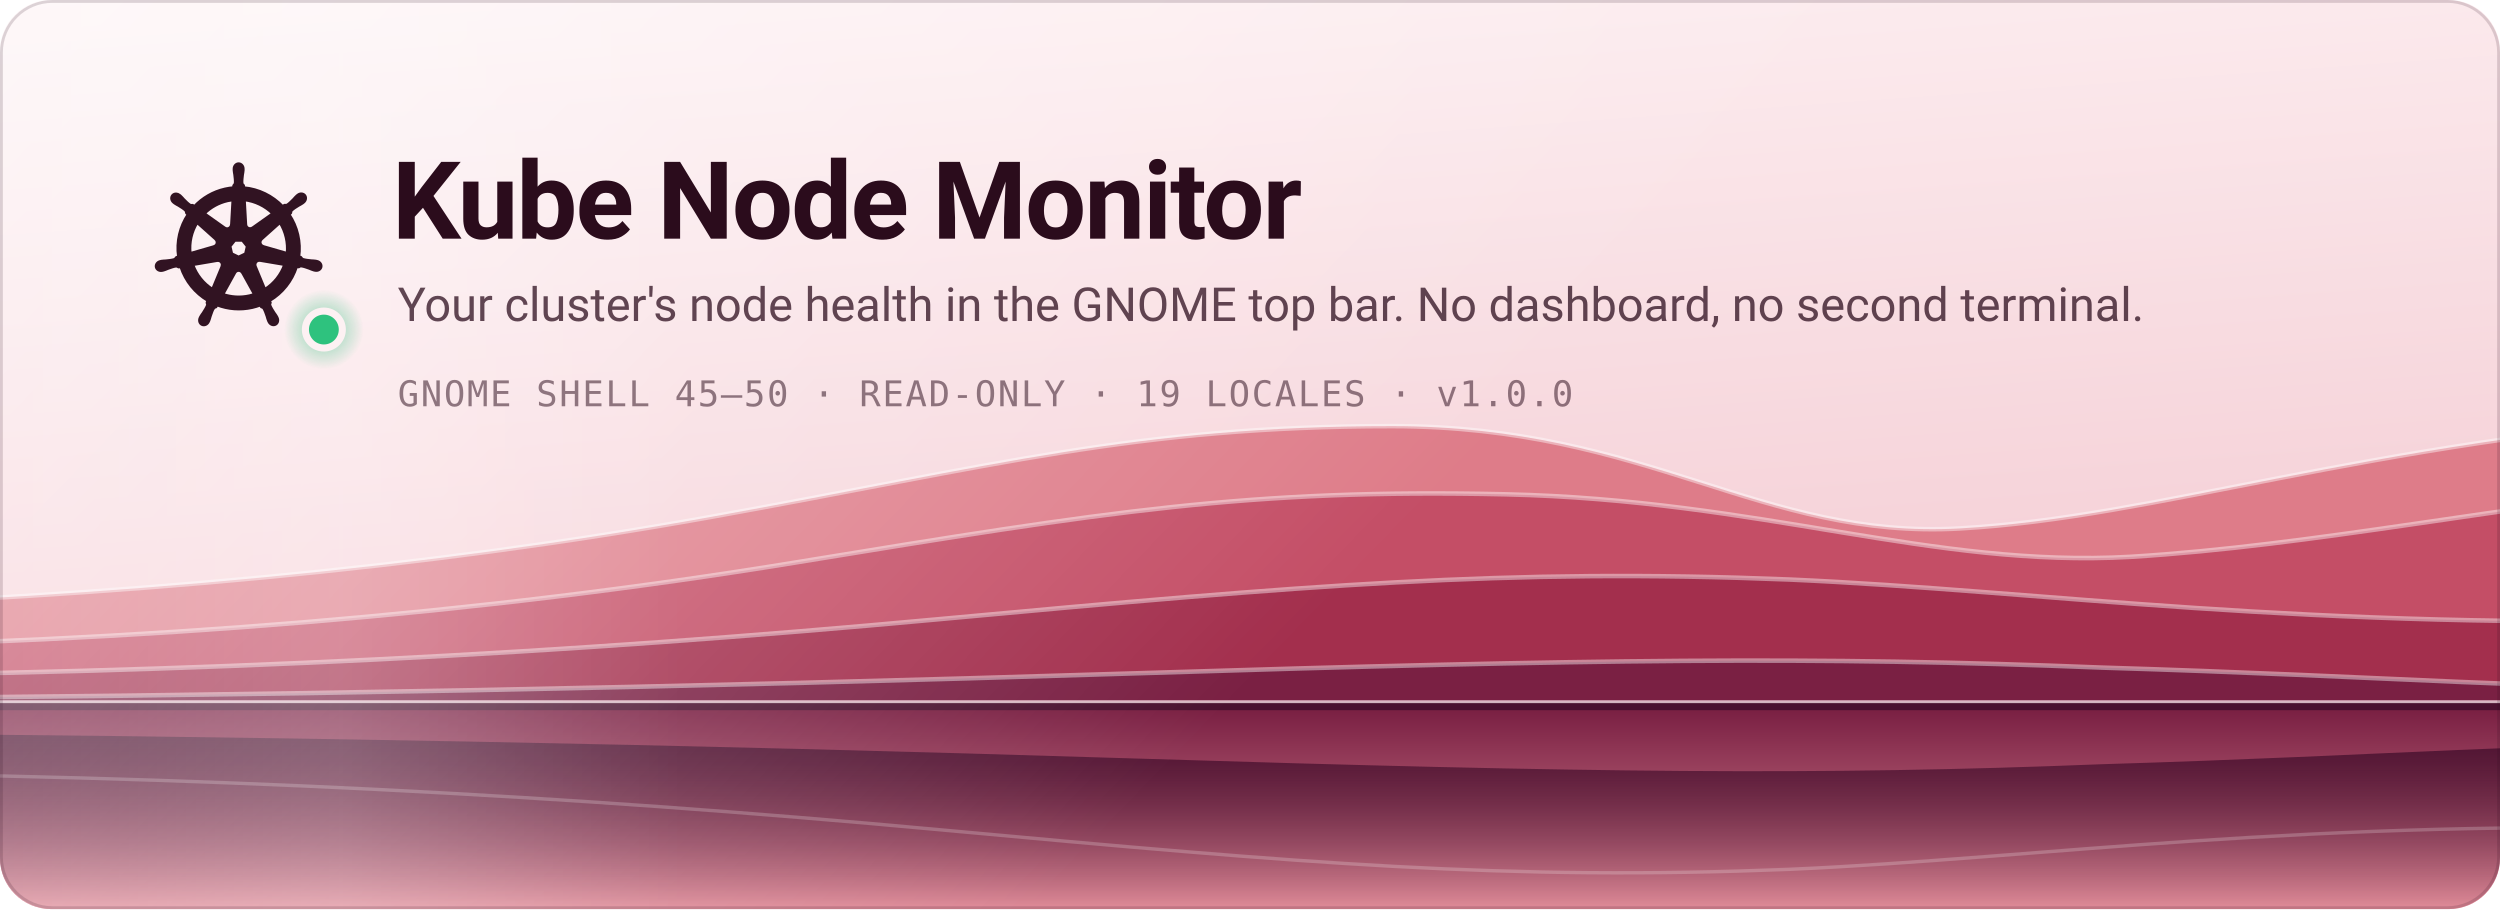
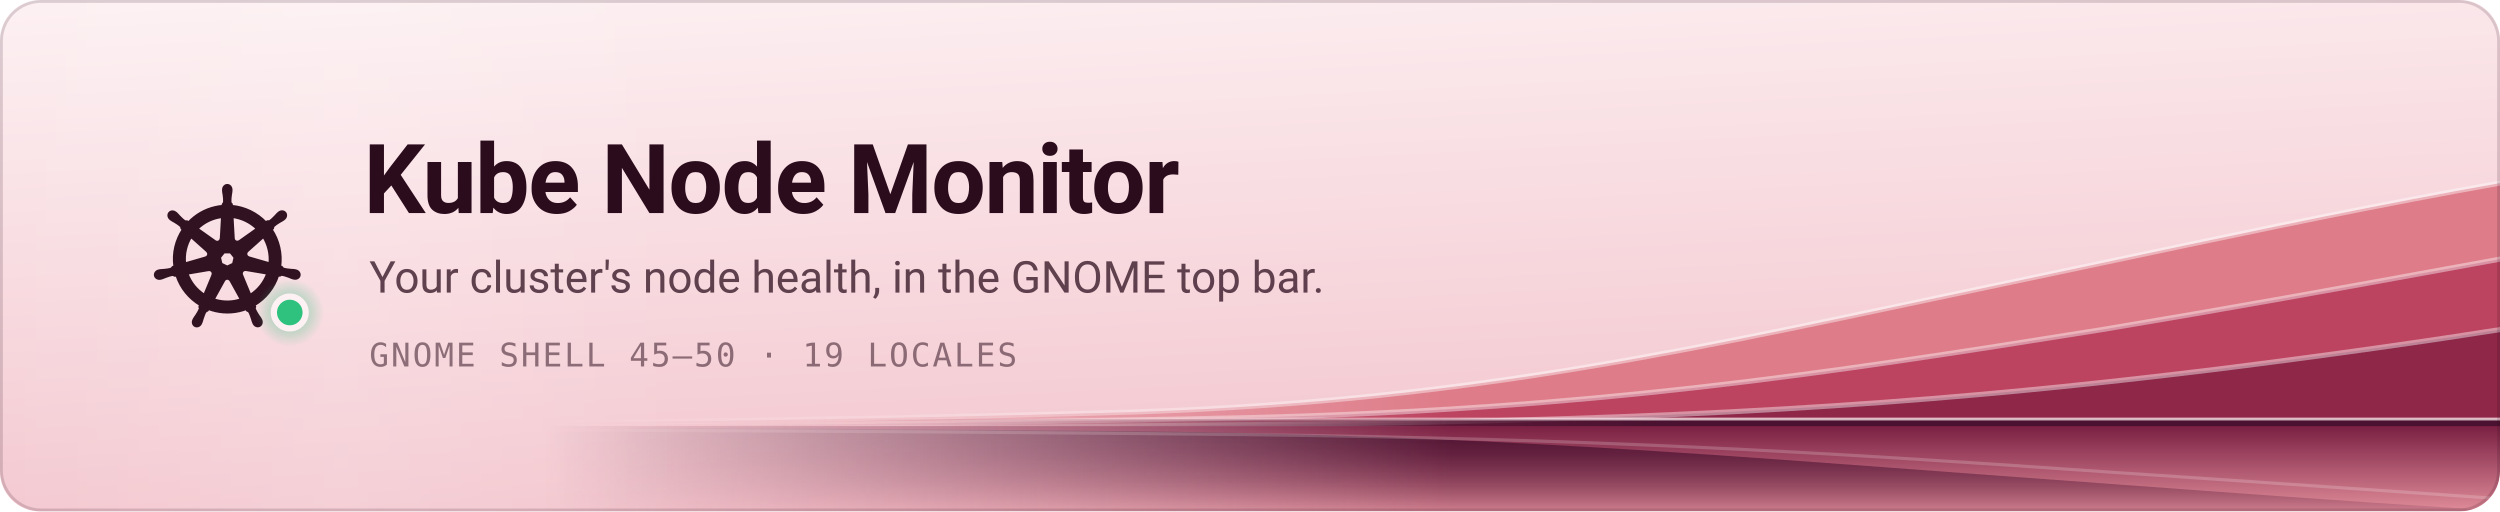
- <svg xmlns="http://www.w3.org/2000/svg" viewBox="0 0 880 320" width="880" height="320" fill="none" role="img" aria-label="Kube Node Monitor — Kubernetes node health in the GNOME top bar">
+ <svg xmlns="http://www.w3.org/2000/svg" viewBox="0 0 880 180" width="880" height="180" fill="none" role="img" aria-label="Kube Node Monitor: Kubernetes node health in the GNOME top bar">
  <style>.sweep{animation:sw 11s cubic-bezier(.45,0,.55,1) infinite}
@keyframes sw{0%{transform:translateX(-260px)}55%,100%{transform:translateX(920px)}}
.glow{animation:gl 3.2s ease-in-out infinite}
@keyframes gl{0%,100%{opacity:.3}50%{opacity:1}}
- .r0,.r1,.r2,.r3{animation:dr 34s ease-in-out infinite}
- .r1{animation-duration:27s}.r2{animation-duration:21s}.r3{animation-duration:17s}
- @keyframes dr{0%,100%{transform:translateX(-9px)}50%{transform:translateX(9px)}}@media (prefers-reduced-motion:reduce){*{animation:none!important}}</style>
+ .r0,.r1,.r2{animation:dr 34s ease-in-out infinite}
+ .r1{animation-duration:26s}.r2{animation-duration:19s}
+ @keyframes dr{0%,100%{transform:translateX(-11px)}50%{transform:translateX(11px)}}@media (prefers-reduced-motion:reduce){*{animation:none!important}}</style>
  <defs>
    <symbol id="helm" viewBox="77.892 67.452 567.062 567.062">
      <g transform="translate(-6.326094,-174.7524)">
        <path fill="currentColor" stroke="currentColor" stroke-width="8" stroke-linejoin="round" stroke-linecap="round" d="m 367.734,274.06 c -8.077,0.001 -14.626,7.276 -14.625,16.25 1e-5,0.138 0.028,0.269 0.031,0.406 -0.012,1.219 -0.071,2.688 -0.031,3.75 0.193,5.176 1.321,9.137 2,13.906 1.23,10.207 2.261,18.667 1.625,26.531 -0.619,2.965 -2.803,5.677 -4.75,7.562 l -0.344,6.188 c -8.777,0.727 -17.612,2.059 -26.438,4.062 -37.975,8.622 -70.67,28.183 -95.562,54.594 -1.615,-1.102 -4.441,-3.129 -5.281,-3.75 -2.611,0.353 -5.25,1.158 -8.688,-0.844 -6.545,-4.406 -12.506,-10.487 -19.719,-17.812 -3.305,-3.504 -5.698,-6.841 -9.625,-10.219 -0.892,-0.767 -2.253,-1.805 -3.25,-2.594 -3.07,-2.448 -6.691,-3.724 -10.188,-3.844 -4.496,-0.154 -8.824,1.604 -11.656,5.156 -5.035,6.315 -3.423,15.968 3.594,21.562 0.071,0.057 0.147,0.101 0.219,0.156 0.964,0.782 2.145,1.783 3.031,2.438 4.167,3.077 7.973,4.651 12.125,7.094 8.747,5.402 15.998,9.881 21.75,15.281 2.246,2.394 2.639,6.613 2.938,8.438 l 4.688,4.188 c -25.093,37.764 -36.707,84.409 -29.844,131.938 l -6.125,1.781 c -1.614,2.085 -3.895,5.365 -6.281,6.344 -7.525,2.37 -15.994,3.241 -26.219,4.312 -4.8,0.399 -8.942,0.161 -14.031,1.125 -1.12,0.212 -2.681,0.619 -3.906,0.906 -0.043,0.009 -0.082,0.022 -0.125,0.031 -0.067,0.015 -0.155,0.048 -0.219,0.062 -8.62,2.083 -14.158,10.006 -12.375,17.812 1.783,7.808 10.203,12.557 18.875,10.688 0.063,-0.014 0.153,-0.017 0.219,-0.031 0.098,-0.022 0.184,-0.07 0.281,-0.094 1.209,-0.265 2.724,-0.561 3.781,-0.844 5.003,-1.34 8.627,-3.308 13.125,-5.031 9.677,-3.471 17.692,-6.37 25.5,-7.5 3.261,-0.255 6.697,2.012 8.406,2.969 l 6.375,-1.094 c 14.67,45.483 45.414,82.245 84.344,105.312 l -2.656,6.375 c 0.957,2.475 2.013,5.825 1.3,8.269 -2.839,7.361 -7.701,15.131 -13.238,23.793 -2.681,4.002 -5.425,7.108 -7.844,11.688 -0.579,1.096 -1.316,2.779 -1.875,3.938 -3.759,8.042 -1.002,17.305 6.219,20.781 7.266,3.498 16.284,-0.191 20.188,-8.25 0.006,-0.011 0.026,-0.02 0.031,-0.031 0.004,-0.009 -0.004,-0.022 0,-0.031 0.556,-1.143 1.344,-2.644 1.812,-3.719 2.072,-4.747 2.762,-8.815 4.219,-13.406 3.87,-9.72 5.996,-19.919 11.323,-26.274 1.459,-1.74 3.837,-2.409 6.302,-3.07 l 3.312,-6 c 33.938,13.027 71.927,16.522 109.875,7.906 8.657,-1.966 17.014,-4.509 25.094,-7.562 0.931,1.651 2.661,4.826 3.125,5.625 2.506,0.815 5.24,1.236 7.469,4.531 3.985,6.809 6.711,14.864 10.031,24.594 1.457,4.591 2.178,8.659 4.25,13.406 0.472,1.082 1.256,2.605 1.812,3.75 3.895,8.085 12.942,11.787 20.219,8.281 7.22,-3.478 9.98,-12.74 6.219,-20.781 -0.559,-1.158 -1.327,-2.842 -1.906,-3.938 -2.419,-4.58 -5.163,-7.654 -7.844,-11.656 -5.537,-8.662 -10.13,-15.858 -12.969,-23.219 -1.187,-3.797 0.2,-6.158 1.125,-8.625 -0.554,-0.635 -1.739,-4.22 -2.438,-5.906 40.457,-23.888 70.299,-62.021 84.312,-106.062 1.892,0.297 5.182,0.879 6.25,1.094 2.2,-1.451 4.222,-3.344 8.188,-3.031 7.808,1.129 15.823,4.03 25.5,7.5 4.498,1.723 8.122,3.723 13.125,5.062 1.057,0.283 2.572,0.547 3.781,0.812 0.097,0.024 0.183,0.071 0.281,0.094 0.065,0.015 0.156,0.017 0.219,0.031 8.672,1.867 17.094,-2.879 18.875,-10.688 1.781,-7.807 -3.754,-15.732 -12.375,-17.812 -1.254,-0.285 -3.032,-0.769 -4.25,-1 -5.089,-0.964 -9.231,-0.726 -14.031,-1.125 -10.225,-1.071 -18.694,-1.943 -26.219,-4.312 -3.068,-1.19 -5.251,-4.841 -6.313,-6.344 l -5.906,-1.719 c 3.062,-22.154 2.237,-45.211 -3.062,-68.281 -5.348,-23.285 -14.8,-44.581 -27.406,-63.344 1.515,-1.377 4.376,-3.911 5.188,-4.656 0.237,-2.624 0.033,-5.376 2.75,-8.281 5.751,-5.401 13.003,-9.879 21.75,-15.281 4.152,-2.443 7.99,-4.017 12.156,-7.094 0.942,-0.696 2.229,-1.798 3.219,-2.594 7.015,-5.596 8.631,-15.248 3.594,-21.562 -5.037,-6.314 -14.797,-6.909 -21.812,-1.312 -0.999,0.791 -2.354,1.823 -3.25,2.594 -3.926,3.378 -6.351,6.714 -9.656,10.219 -7.212,7.326 -13.174,13.438 -19.719,17.844 -2.836,1.651 -6.99,1.08 -8.875,0.969 l -5.562,3.969 c -31.719,-33.261 -74.905,-54.525 -121.406,-58.656 -0.13,-1.949 -0.3,-5.471 -0.344,-6.531 -1.904,-1.822 -4.203,-3.377 -4.781,-7.312 -0.636,-7.864 0.426,-16.325 1.656,-26.531 0.679,-4.769 1.807,-8.73 2,-13.906 0.044,-1.177 -0.026,-2.884 -0.031,-4.156 -0.001,-8.974 -6.548,-16.251 -14.625,-16.25 z m -18.312,113.438 -4.344,76.719 -0.312,0.156 c -0.291,6.863 -5.94,12.344 -12.875,12.344 -2.841,0 -5.463,-0.912 -7.594,-2.469 l -0.125,0.062 -62.906,-44.594 c 19.334,-19.011 44.063,-33.06 72.562,-39.531 5.206,-1.182 10.41,-2.059 15.594,-2.688 z m 36.656,0 c 33.273,4.092 64.045,19.159 87.625,42.25 l -62.5,44.312 -0.219,-0.094 c -5.547,4.052 -13.363,3.046 -17.688,-2.375 -1.771,-2.221 -2.701,-4.832 -2.812,-7.469 l -0.062,-0.031 z m -147.625,70.875 57.438,51.375 -0.062,0.312 c 5.184,4.507 5.949,12.328 1.625,17.75 -1.771,2.221 -4.142,3.711 -6.688,4.406 l -0.062,0.25 -73.625,21.25 c -3.747,-34.265 4.329,-67.574 21.375,-95.344 z m 258.156,0.031 c 8.534,13.833 14.997,29.282 18.844,46.031 3.801,16.548 4.755,33.067 3.188,49.031 l -74,-21.312 -0.062,-0.312 c -6.627,-1.811 -10.699,-8.552 -9.156,-15.312 0.632,-2.77 2.102,-5.113 4.094,-6.844 l -0.031,-0.156 57.125,-51.125 z m -140.656,55.312 23.531,0 14.625,18.281 -5.25,22.812 -21.125,10.156 -21.188,-10.188 -5.25,-22.812 z m 75.438,62.562 c 1,-0.051 1.996,0.04 2.969,0.219 l 0.125,-0.156 76.156,12.875 c -11.146,31.313 -32.473,58.44 -60.969,76.594 l -29.562,-71.406 0.094,-0.125 c -2.716,-6.31 0.002,-13.71 6.25,-16.719 1.6,-0.77 3.271,-1.197 4.938,-1.281 z m -127.906,0.312 c 5.812,0.082 11.025,4.115 12.375,10.031 0.632,2.77 0.325,5.514 -0.719,7.938 l 0.219,0.281 -29.25,70.688 c -27.347,-17.549 -49.129,-43.824 -60.781,-76.062 l 75.5,-12.812 0.125,0.156 c 0.845,-0.155 1.701,-0.23 2.531,-0.219 z m 63.781,30.969 c 2.024,-0.074 4.079,0.341 6.031,1.281 2.56,1.233 4.537,3.173 5.781,5.5 l 0.281,0 37.219,67.25 c -4.83,1.619 -9.796,3.003 -14.875,4.156 -28.465,6.463 -56.839,4.505 -82.531,-4.25 l 37.125,-67.125 0.062,0 c 2.228,-4.164 6.452,-6.649 10.906,-6.812 z" />
      </g>
    </symbol>
-     <linearGradient id="sky" x1="0" y1="0" x2="0.2" y2="1">
+     <linearGradient id="sky" x1="0" y1="0" x2="0.25" y2="1">
      <stop offset="0" stop-color="#FDF1F3" />
      <stop offset="1" stop-color="#F3C7CF" />
    </linearGradient>
    <linearGradient id="pool" x1="0" y1="0" x2="0" y2="1">
      <stop offset="0" stop-color="#7A2043" />
      <stop offset="1" stop-color="#E08C99" />
    </linearGradient>
    <linearGradient id="poolShade" x1="0" y1="0" x2="0" y2="1">
      <stop offset="0" stop-color="#4A1230" stop-opacity="0.95" />
      <stop offset="1" stop-color="#4A1230" stop-opacity="0" />
    </linearGradient>
+     <linearGradient id="waveFade" x1="0" y1="0" x2="1" y2="0">
+       <stop offset="0.22" stop-color="#000" />
+       <stop offset="0.58" stop-color="#fff" />
+     </linearGradient>
+     <mask id="waveMask">
+       <rect width="880" height="180" fill="url(#waveFade)" />
+     </mask>
+     <linearGradient id="creaseFade" x1="0" y1="0" x2="1" y2="0">
+       <stop offset="0.34" stop-color="#4A1230" stop-opacity="0" />
+       <stop offset="0.66" stop-color="#4A1230" stop-opacity="1" />
+     </linearGradient>
+     <linearGradient id="hlFade" x1="0" y1="0" x2="1" y2="0">
+       <stop offset="0.34" stop-color="rgba(255,236,240,0.75)" stop-opacity="0" />
+       <stop offset="0.66" stop-color="rgba(255,236,240,0.75)" stop-opacity="1" />
+     </linearGradient>
    <linearGradient id="sweep" x1="0" y1="0" x2="1" y2="0">
      <stop offset="0" stop-color="#fff" stop-opacity="0" />
-       <stop offset="0.5" stop-color="#fff" stop-opacity="0.14" />
+       <stop offset="0.5" stop-color="#fff" stop-opacity="0.13" />
      <stop offset="1" stop-color="#fff" stop-opacity="0" />
-     </linearGradient>
-     <linearGradient id="scrim" x1="0" y1="0" x2="1" y2="0.35">
-       <stop offset="0" stop-color="#FFFFFF" stop-opacity="0.5" />
-       <stop offset="0.68" stop-color="#FFFFFF" stop-opacity="0" />
    </linearGradient>
    <radialGradient id="dotGlow">
      <stop offset="0" stop-color="#2EC27E" stop-opacity="0.6" />
      <stop offset="1" stop-color="#2EC27E" stop-opacity="0" />
    </radialGradient>
    <clipPath id="card">
-       <rect width="880" height="320" rx="18" />
+       <rect width="880" height="180" rx="14" />
    </clipPath>
  </defs>
  <g clip-path="url(#card)">
-     <rect width="880" height="320" fill="url(#sky)" />
-     <g class="r0">
-       <path d="M-80,214 C40,210 150,200 250,182 C350,164 400,150 490,150 C580,150 620,190 690,186 C760,182 830,156 960,146 L960,250 L-80,250 Z" fill="#DE7C89" />
-       <path d="M-80,214 C40,210 150,200 250,182 C350,164 400,150 490,150 C580,150 620,190 690,186 C760,182 830,156 960,146" fill="none" stroke="rgba(255,255,255,0.42)" stroke-width="1.6" />
+     <rect width="880" height="180" fill="url(#sky)" />
+     <g mask="url(#waveMask)">
+       <g class="r0">
+         <path d="M-80,150 C120,150 260,149 400,145 C520,141 600,122 700,101 C800,80 870,64 960,52 L960,150 L-80,150 Z" fill="#DE7C89" />
+         <path d="M-80,150 C120,150 260,149 400,145 C520,141 600,122 700,101 C800,80 870,64 960,52" fill="none" stroke="rgba(255,255,255,0.42)" stroke-width="1.8" />
+       </g>
+       <g class="r1">
+         <path d="M-80,151 C140,151 300,150 440,147 C560,144 640,132 740,116 C830,101 900,87 960,77 L960,150 L-80,150 Z" fill="#BC4460" />
+         <path d="M-80,151 C140,151 300,150 440,147 C560,144 640,132 740,116 C830,101 900,87 960,77" fill="none" stroke="rgba(255,255,255,0.42)" stroke-width="1.8" />
+       </g>
+       <g class="r2">
+         <path d="M-80,152 C160,152 320,151 480,149 C610,147 690,141 780,130 C860,120 920,110 960,102 L960,150 L-80,150 Z" fill="#8E2748" />
+         <path d="M-80,152 C160,152 320,151 480,149 C610,147 690,141 780,130 C860,120 920,110 960,102" fill="none" stroke="rgba(255,255,255,0.42)" stroke-width="1.8" />
+       </g>
+       <rect y="147.5" width="880" height="5" fill="url(#creaseFade)" />
+       <rect y="147" width="880" height="1" fill="url(#hlFade)" />
+       <rect y="150" width="880" height="30" fill="url(#pool)" />
+       <path d="M-80,150 C120,150 260,150.4 400,151.8 C520,153.2 600,159.8 700,167.2 C800,174.5 870,180 960,184 L960,180 L-80,180 Z" fill="url(#poolShade)" />
+       <path d="M-80,151 C140,151 300,151.5 440,153 C560,154.5 640,159 740,166 C830,172 900,177 960,181" fill="none" stroke="rgba(255,255,255,0.42)" stroke-width="1.1" opacity="0.45" />
    </g>
-     <g class="r1">
-       <path d="M-80,228 C50,226 170,216 280,198 C390,180 440,172 530,174 C620,176 680,200 750,196 C815,192 880,178 960,170 L960,250 L-80,250 Z" fill="#C44E66" />
-       <path d="M-80,228 C50,226 170,216 280,198 C390,180 440,172 530,174 C620,176 680,200 750,196 C815,192 880,178 960,170" fill="none" stroke="rgba(255,255,255,0.42)" stroke-width="1.6" />
-     </g>
-     <g class="r2">
-       <path d="M-80,238 C70,237 200,230 330,218 C460,206 530,200 630,204 C720,208 810,222 960,218 L960,250 L-80,250 Z" fill="#A32F4D" />
-       <path d="M-80,238 C70,237 200,230 330,218 C460,206 530,200 630,204 C720,208 810,222 960,218" fill="none" stroke="rgba(255,255,255,0.42)" stroke-width="1.6" />
-     </g>
-     <g class="r3">
-       <path d="M-80,246 C90,245 240,242 400,237 C560,232 640,231 740,235 C840,238 900,243 960,242 L960,250 L-80,250 Z" fill="#7A2043" />
-       <path d="M-80,246 C90,245 240,242 400,237 C560,232 640,231 740,235 C840,238 900,243 960,242" fill="none" stroke="rgba(255,255,255,0.42)" stroke-width="1.6" />
-     </g>
-     <rect y="247" width="880" height="6" fill="#4A1230" />
-     <rect y="246.5" width="880" height="1" fill="rgba(255,236,240,0.75)" />
-     <rect y="250" width="880" height="70" fill="url(#pool)" />
-     <path d="M-80,258 C90,259 240,262 400,267 C560,272 640,273 740,269 C840,266 900,261 960,262 L960,320 L-80,320 Z" fill="url(#poolShade)" />
-     <path d="M-80,272 C70,273 200,280 330,292 C460,304 530,310 630,306 C720,302 810,288 960,292" fill="none" stroke="rgba(255,255,255,0.42)" stroke-width="1.2" opacity="0.5" />
-     <rect class="sweep" width="240" height="320" fill="url(#sweep)" />
-     <rect width="880" height="320" fill="url(#scrim)" />
+     <rect class="sweep" width="240" height="180" fill="url(#sweep)" />
  </g>
  <g color="#2B0C1C">
-     <use href="#helm" x="52" y="54" width="64" height="64" opacity="0.97" />
-     <circle cx="114" cy="116" r="14" fill="url(#dotGlow)" class="glow" />
-     <circle cx="114" cy="116" r="6.5" fill="#2EC27E" stroke="#FDF1F3" stroke-width="2.5" />
+     <use href="#helm" x="52" y="62" width="56" height="56" opacity="0.97" />
+     <circle cx="102" cy="110" r="12" fill="url(#dotGlow)" class="glow" />
+     <circle cx="102" cy="110" r="5.6" fill="#2EC27E" stroke="#FDF1F3" stroke-width="2.2" />
  </g>
-   <text x="138" y="84" font-family="system-ui,-apple-system,'Segoe UI',Roboto,'Helvetica Neue',Arial,sans-serif" font-size="38" font-weight="700" fill="#2B0C1C" letter-spacing="-0.6">Kube Node Monitor</text>
-   <text x="140" y="113" font-family="system-ui,-apple-system,'Segoe UI',Roboto,'Helvetica Neue',Arial,sans-serif" font-size="16.5" fill="rgba(43,12,28,0.74)">Your cluster's node health in the GNOME top bar. No dashboard, no second terminal.</text>
-   <text x="140" y="143" font-family="ui-monospace,'SF Mono','Cascadia Code',Menlo,Consolas,monospace" font-size="12.5" fill="rgba(43,12,28,0.52)" letter-spacing="0.6">GNOME SHELL 45–50   ·   READ-ONLY   ·   19 LOCALES   ·   v1.0.0</text>
-   <rect x="0.5" y="0.5" width="879" height="319" rx="18" fill="none" stroke="rgba(43,12,28,0.16)" />
+   <text x="128" y="75" font-family="system-ui,-apple-system,'Segoe UI',Roboto,'Helvetica Neue',Arial,sans-serif" font-size="34" font-weight="700" fill="#2B0C1C" letter-spacing="-0.5">Kube Node Monitor</text>
+   <text x="130" y="103" font-family="system-ui,-apple-system,'Segoe UI',Roboto,'Helvetica Neue',Arial,sans-serif" font-size="15.5" fill="rgba(43,12,28,0.74)">Your cluster's node health, in the GNOME top bar.</text>
+   <text x="130" y="129" font-family="ui-monospace,'SF Mono','Cascadia Code',Menlo,Consolas,monospace" font-size="11.5" fill="rgba(43,12,28,0.52)" letter-spacing="0.7">GNOME SHELL 45–50   ·   19 LOCALES</text>
+   <rect x="0.5" y="0.5" width="879" height="179" rx="14" fill="none" stroke="rgba(43,12,28,0.16)" />
</svg>
